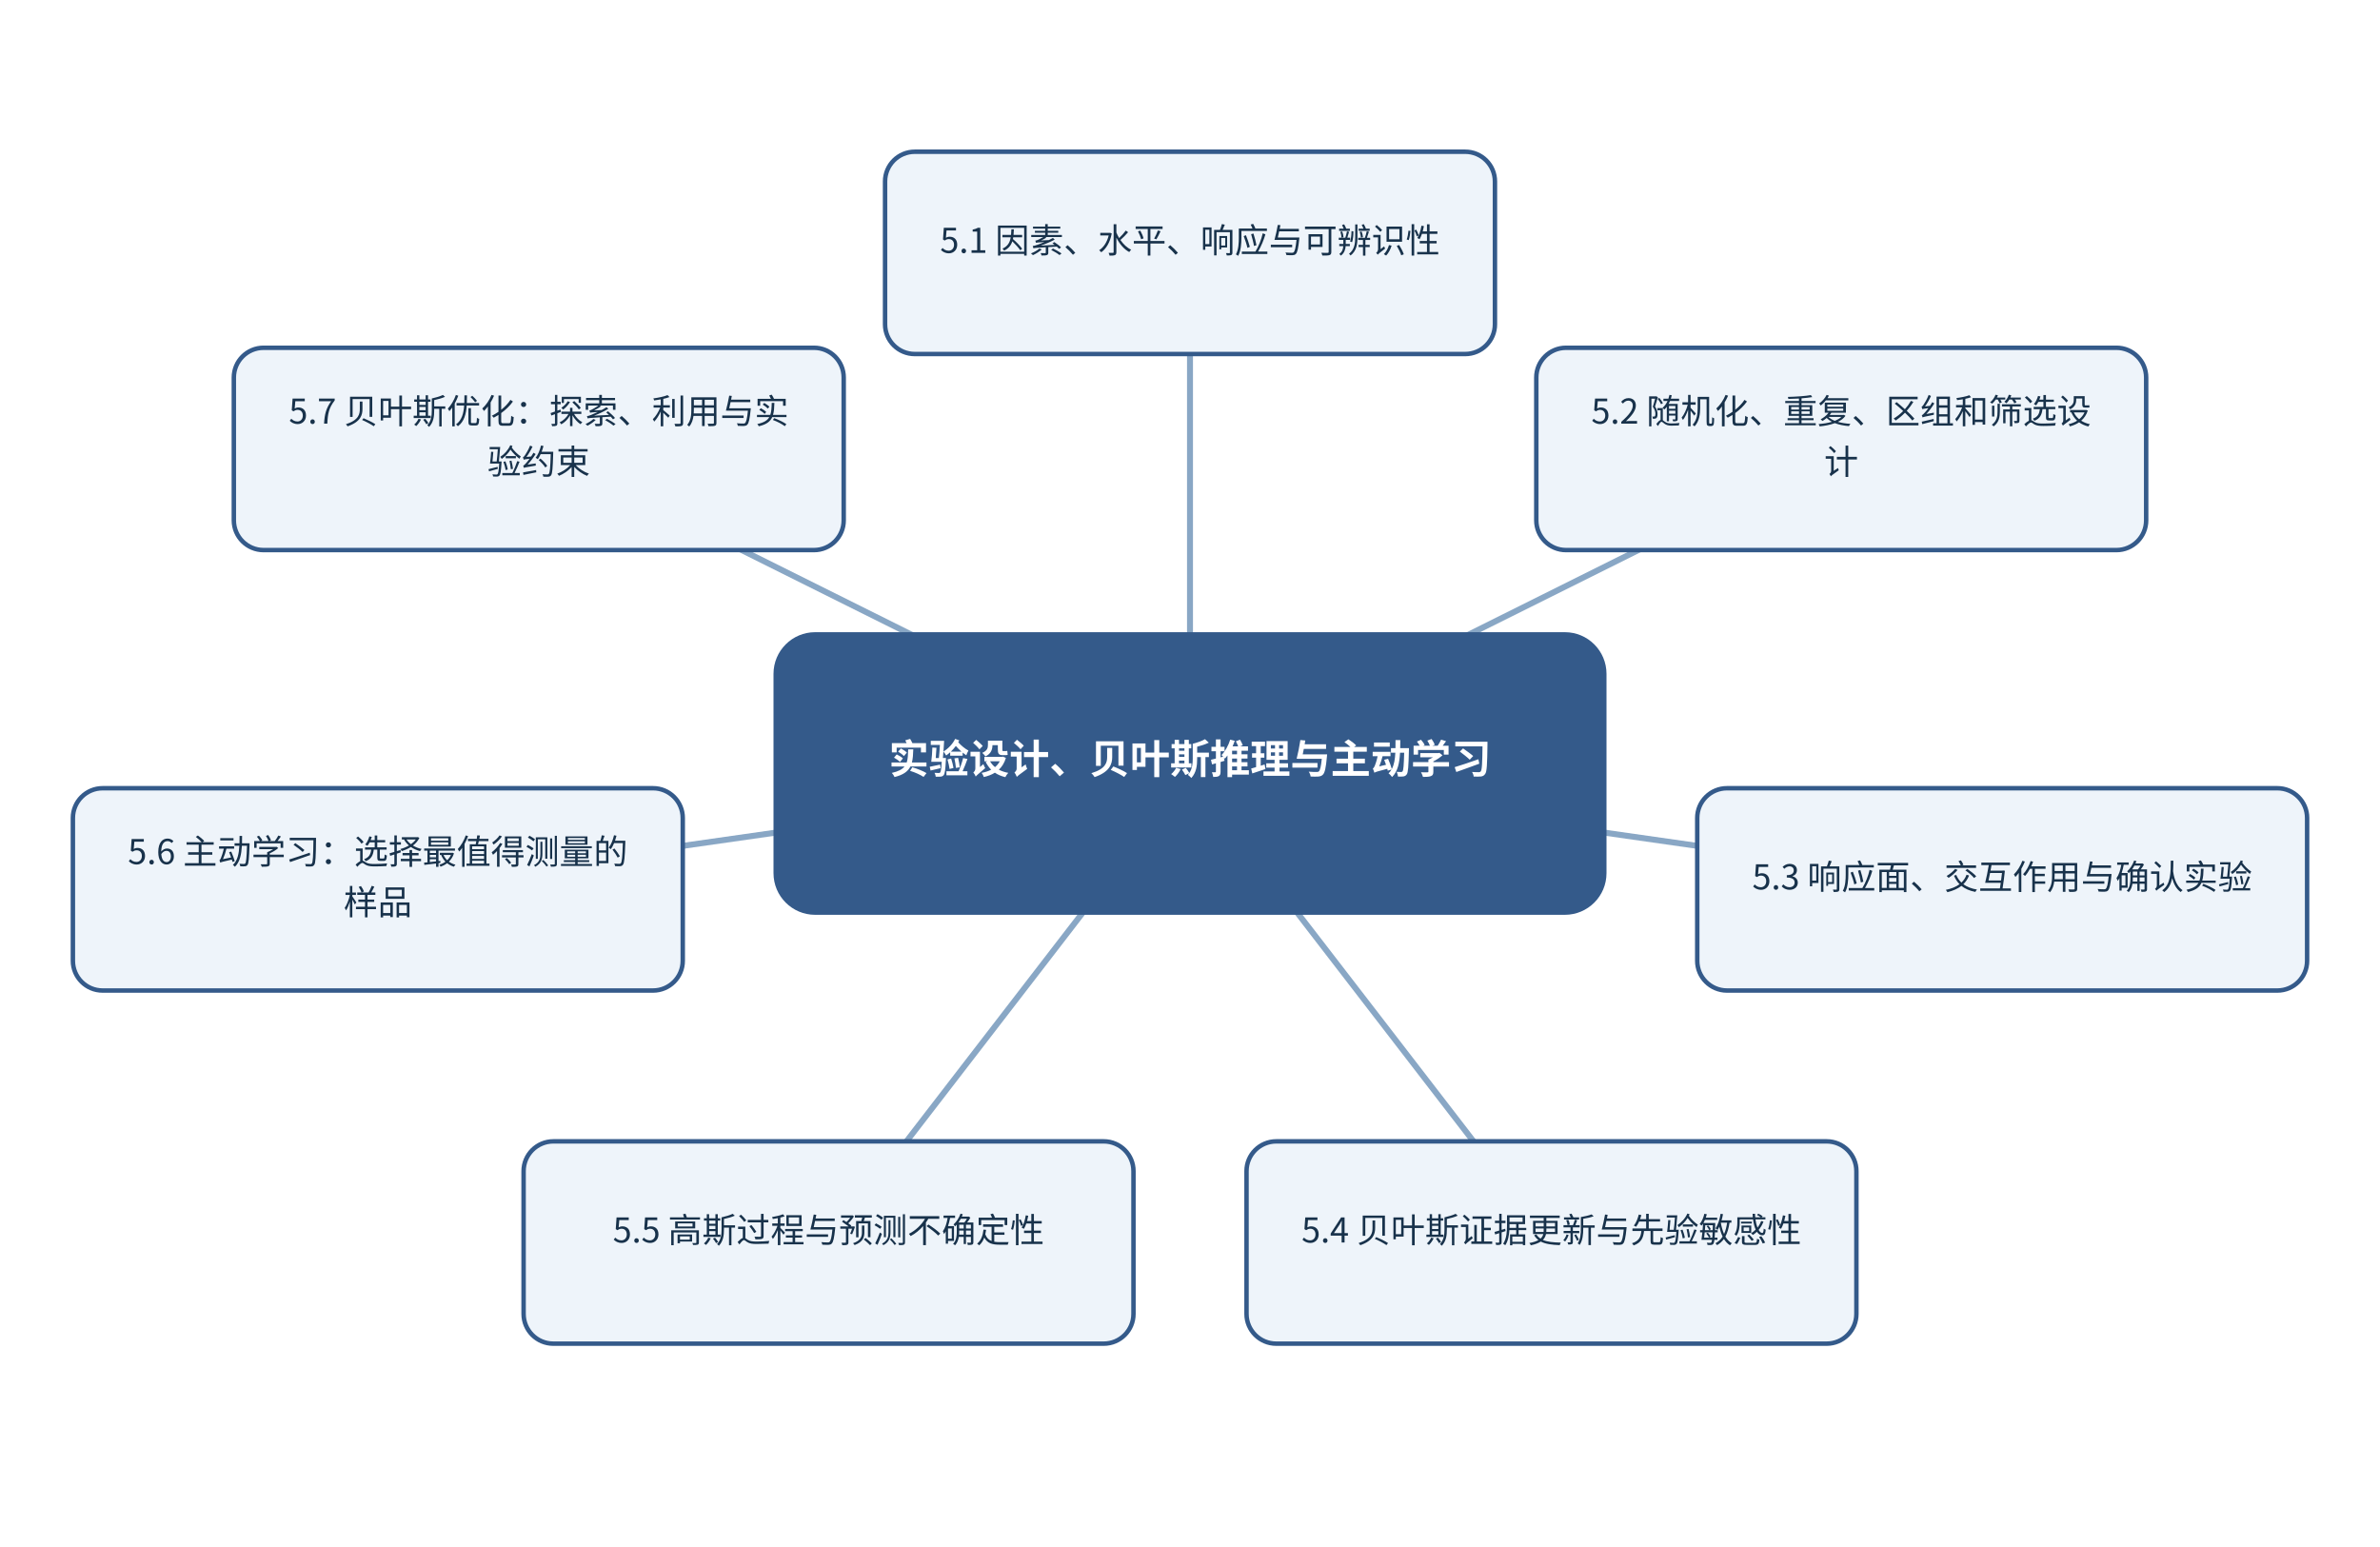
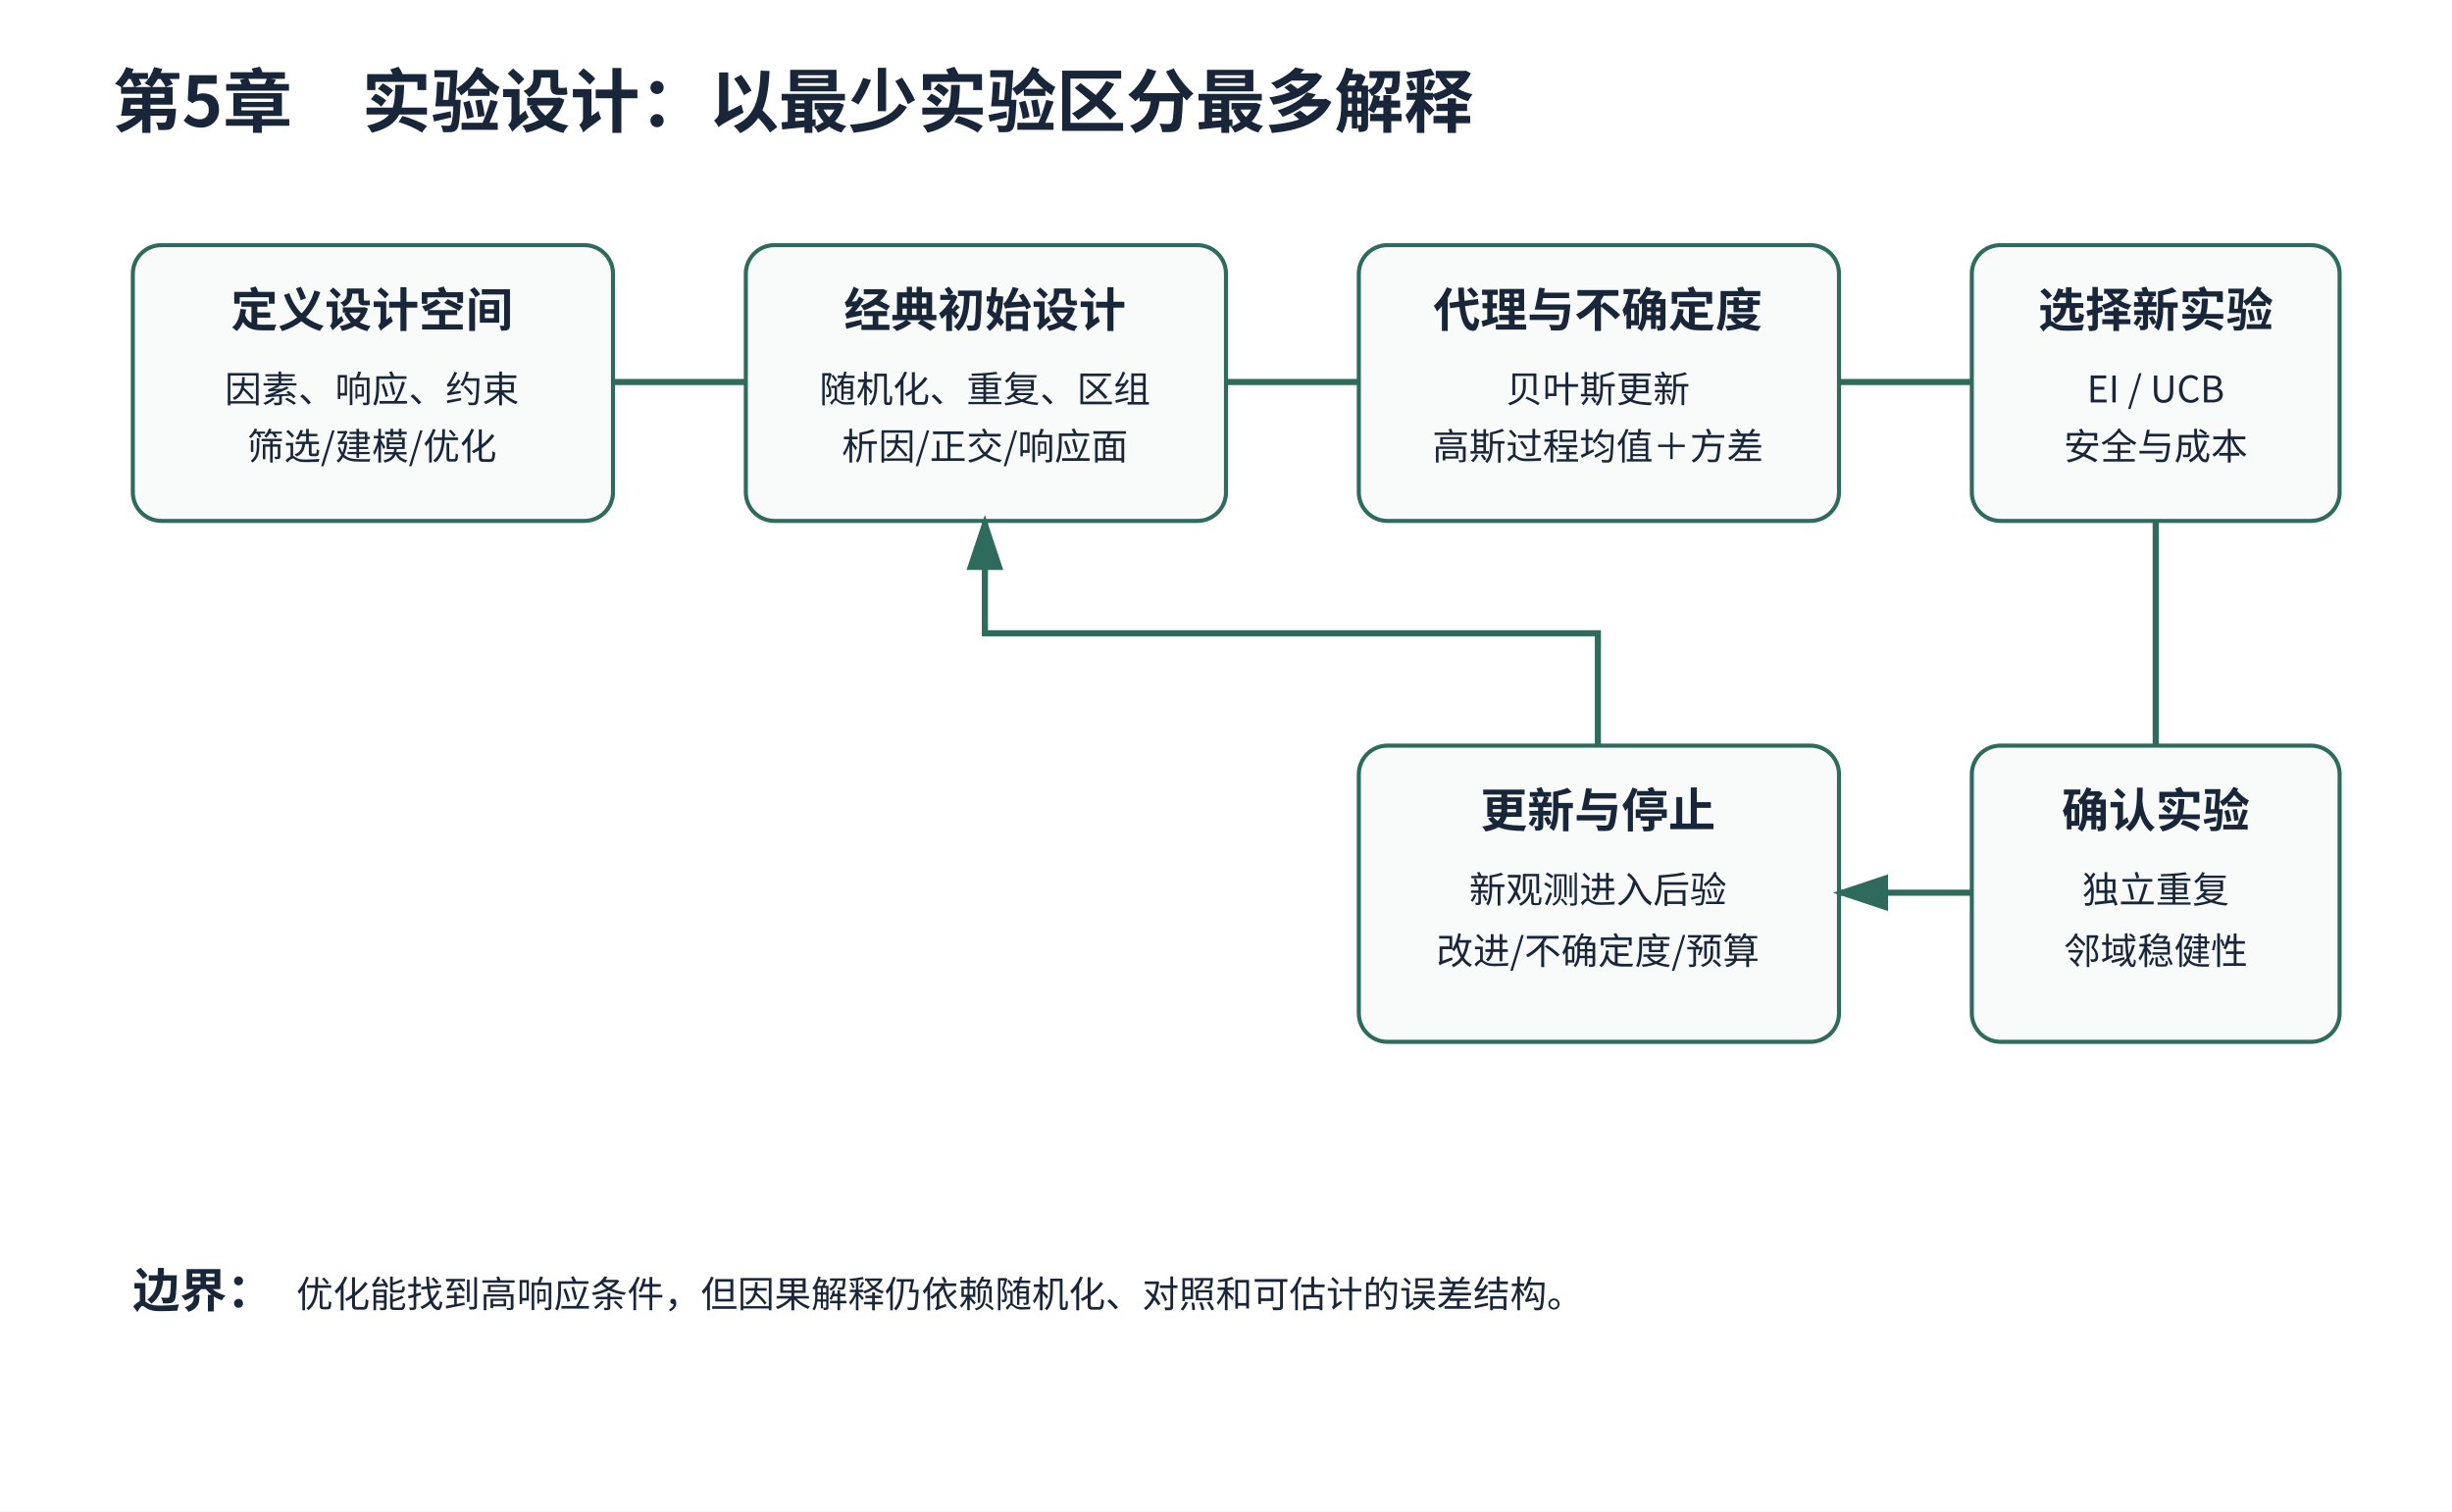
- <svg xmlns="http://www.w3.org/2000/svg" width="1600" height="1040" viewBox="0 0 1600 1040">
-   <rect width="100%" height="100%" fill="#ffffff" />
-   <style>.edge{stroke:#89a7c5;stroke-width:4}.node{fill:#eef4fa;stroke:#345a8a;stroke-width:3}.core{fill:#345a8a}.t{font-family:"Noto Sans CJK SC","PingFang SC",sans-serif;text-anchor:middle;fill:#18324b;font-size:23px}.ct{font-family:"Noto Sans CJK SC","PingFang SC",sans-serif;text-anchor:middle;fill:white;font-weight:700;font-size:27px}</style>
-   <line class="edge" x1="800" y1="520" x2="800.0" y2="170.0" />
-   <line class="edge" x1="800" y1="520" x2="1237.8" y2="301.8" />
-   <line class="edge" x1="800" y1="520" x2="1346.0" y2="597.9" />
-   <line class="edge" x1="800" y1="520" x2="1043.0" y2="835.3" />
-   <line class="edge" x1="800" y1="520" x2="557.0" y2="835.3" />
-   <line class="edge" x1="800" y1="520" x2="254.0" y2="597.9" />
-   <line class="edge" x1="800" y1="520" x2="362.2" y2="301.8" />
-   <rect class="core" x="520" y="425" width="560" height="190" rx="28" />
-   <text class="ct" x="800" y="520">实验设计、贝叶斯推理与主动学习</text>
-   <rect class="node" x="595.0" y="102.0" width="410" height="136" rx="20" />
-   <text class="t" x="800.0" y="170.0">5.1 因素、水平、响应与可辨识性</text>
-   <rect class="node" x="1032.8" y="233.8" width="410" height="136" rx="20" />
-   <text class="t" x="1237.8" y="284.8">5.2 随机化、重复、区组和筛选设</text>
-   <text class="t" x="1237.8" y="318.8">计</text>
-   <rect class="node" x="1141.0" y="529.9" width="410" height="136" rx="20" />
-   <text class="t" x="1346.0" y="597.9">5.3 响应面、交互作用与确认实验</text>
-   <rect class="node" x="838.0" y="767.3" width="410" height="136" rx="20" />
-   <text class="t" x="1043.0" y="835.3">5.4 贝叶斯证据更新与先验敏感性</text>
-   <rect class="node" x="352.0" y="767.3" width="410" height="136" rx="20" />
-   <text class="t" x="557.0" y="835.3">5.5 高斯过程与预测不确定性</text>
-   <rect class="node" x="49.0" y="529.9" width="410" height="136" rx="20" />
-   <text class="t" x="254.0" y="580.9">5.6 主动学习：选择最值得测量的</text>
-   <text class="t" x="254.0" y="614.9">样品</text>
-   <rect class="node" x="157.2" y="233.8" width="410" height="136" rx="20" />
-   <text class="t" x="362.2" y="284.8">5.7 贝叶斯优化：探索、利用与实</text>
-   <text class="t" x="362.2" y="318.8">验约束</text>
+ <svg xmlns="http://www.w3.org/2000/svg" width="1200" height="740" viewBox="0 0 1200 740">
+   <defs>
+     <style>.t{font-family:'Noto Sans CJK SC','PingFang SC',sans-serif;fill:#19263a}.h{font-size:34px;font-weight:700}.n{font-size:23px;font-weight:650}.s{font-size:18px}.b{fill:#f8fbfa;stroke:#2f6b5d;stroke-width:2}.a{stroke:#2f6b5d;stroke-width:3;fill:none;marker-end:url(#m)}</style>
+     <marker id="m" markerWidth="9" markerHeight="9" refX="8" refY="3" orient="auto">
+       <path d="M0 0V6L9 3z" fill="#2f6b5d" />
+     </marker>
+   </defs>
+   <rect width="1200" height="740" fill="white" />
+   <text x="55" y="62" class="t h">第5章　实验设计：以最少实验区分最多解释</text>
+   <g class="t">
+     <rect x="65" y="120" width="235" height="135" rx="14" class="b" />
+     <text x="182" y="160" text-anchor="middle" class="n">定义设计空间</text>
+     <text x="182" y="197" text-anchor="middle" class="s">因素、响应、约束</text>
+     <text x="182" y="225" text-anchor="middle" class="s">筛选/建模/优化</text>
+     <rect x="365" y="120" width="235" height="135" rx="14" class="b" />
+     <text x="482" y="160" text-anchor="middle" class="n">经典初始设计</text>
+     <text x="482" y="197" text-anchor="middle" class="s">随机化、重复、区组</text>
+     <text x="482" y="225" text-anchor="middle" class="s">析因/正交/响应面</text>
+     <rect x="665" y="120" width="235" height="135" rx="14" class="b" />
+     <text x="782" y="160" text-anchor="middle" class="n">代理与不确定度</text>
+     <text x="782" y="197" text-anchor="middle" class="s">贝叶斯更新</text>
+     <text x="782" y="225" text-anchor="middle" class="s">高斯过程均值＋方差</text>
+     <rect x="965" y="120" width="180" height="135" rx="14" class="b" />
+     <text x="1055" y="160" text-anchor="middle" class="n">选择新实验</text>
+     <text x="1055" y="197" text-anchor="middle" class="s">EI / UCB</text>
+     <text x="1055" y="225" text-anchor="middle" class="s">安全与成本</text>
+     <rect x="665" y="365" width="235" height="145" rx="14" class="b" />
+     <text x="782" y="405" text-anchor="middle" class="n">更新与停止</text>
+     <text x="782" y="442" text-anchor="middle" class="s">新观测进入后验</text>
+     <text x="782" y="472" text-anchor="middle" class="s">改进/不确定度/预算</text>
+     <rect x="965" y="365" width="180" height="145" rx="14" class="b" />
+     <text x="1055" y="405" text-anchor="middle" class="n">确认实验</text>
+     <text x="1055" y="442" text-anchor="middle" class="s">独立重复</text>
+     <text x="1055" y="472" text-anchor="middle" class="s">邻域稳健性</text>
+     <path d="M300 187H365M600 187H665M900 187H965M1055 255V365M965 437H900" class="a" />
+     <path d="M782 365V310H482V255" class="a" />
+     <text x="65" y="640" class="n">边界：</text>
+     <text x="145" y="640" class="s">优化能找到高响应条件，但因果解释仍依赖随机化、对照和可估计的误差结构。</text>
+   </g>
</svg>
